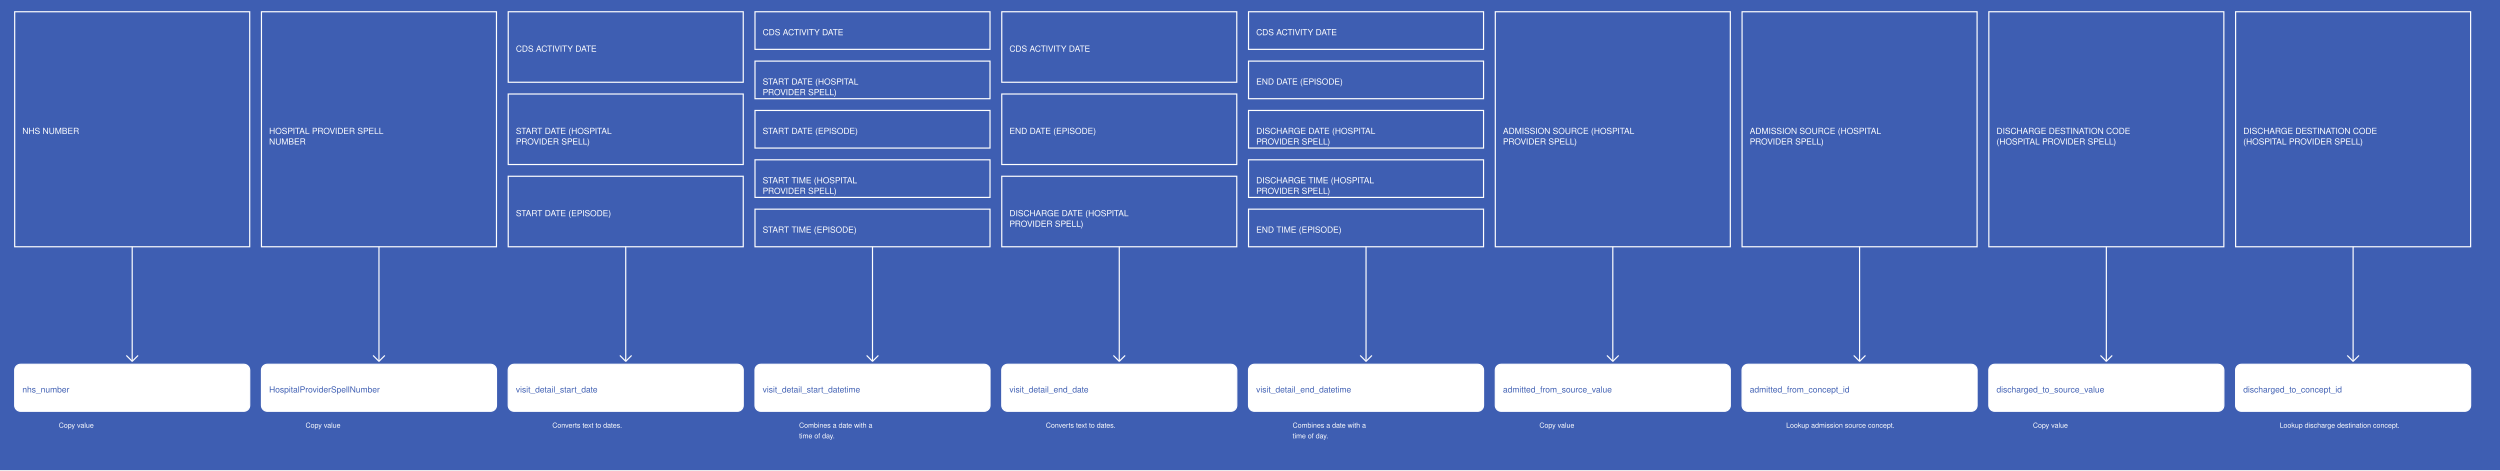
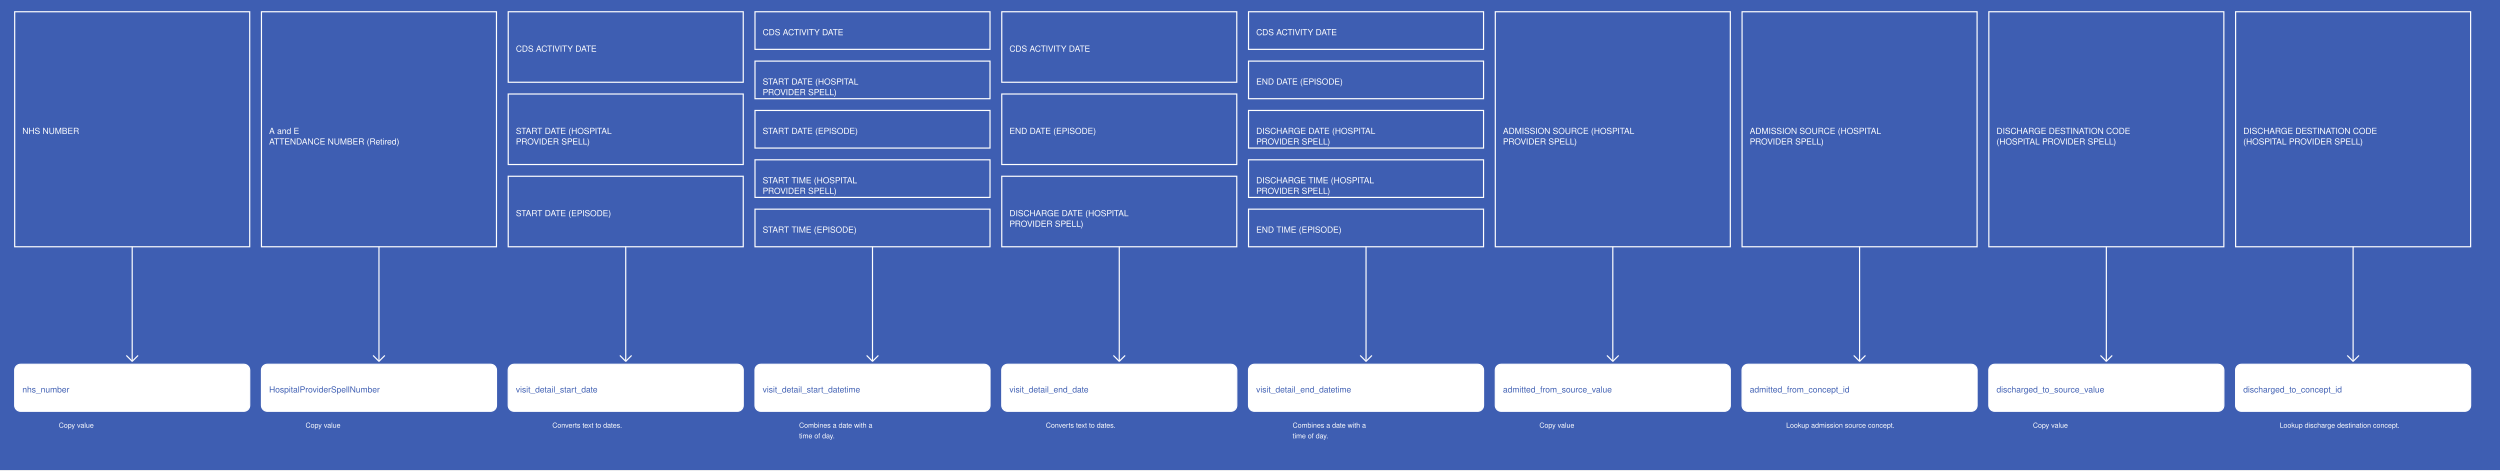
<svg xmlns="http://www.w3.org/2000/svg" width="4255" height="800">
  <rect width="100%" height="100%" fill="#3E5EB2" />
  <g>
    <rect x="25" y="20" width="400" height="400" fill="#3E5EB2" stroke="white" stroke-width="2" />
    <text x="38" y="228" fill="white" font-family="Helvetica" font-size="1.2em" text-anchor="start">NHS NUMBER</text>
  </g>
  <g>
    <line x1="225" y1="420" x2="225" y2="615" stroke="white" stroke-width="2" />
    <line x1="215" y1="605" x2="225" y2="615" stroke="white" stroke-width="2" />
    <line x1="235" y1="605" x2="225" y2="615" stroke="white" stroke-width="2" />
    <text x="100" y="728" fill="white" font-size="1em" font-family="Helvetica">Copy value</text>
  </g>
  <g>
    <rect x="25" y="620" width="400" height="80" fill="white" stroke="white" stroke-width="2" rx="10" />
    <text x="38" y="668" fill="#3E5EB2" font-family="Helvetica" font-size="1.2em" text-anchor="start">nhs_number</text>
  </g>
  <g>
    <rect x="445" y="20" width="400" height="400" fill="#3E5EB2" stroke="white" stroke-width="2" />
-     <text x="458" y="228" fill="white" font-family="Helvetica" font-size="1.2em" text-anchor="start">HOSPITAL PROVIDER SPELL</text>
-     <text x="458" y="246" fill="white" font-family="Helvetica" font-size="1.2em" text-anchor="start">NUMBER</text>
+     <text x="458" y="228" fill="white" font-family="Helvetica" font-size="1.2em" text-anchor="start">A and E</text>
+     <text x="458" y="246" fill="white" font-family="Helvetica" font-size="1.2em" text-anchor="start">ATTENDANCE NUMBER (Retired)</text>
  </g>
  <g>
    <line x1="645" y1="420" x2="645" y2="615" stroke="white" stroke-width="2" />
    <line x1="635" y1="605" x2="645" y2="615" stroke="white" stroke-width="2" />
    <line x1="655" y1="605" x2="645" y2="615" stroke="white" stroke-width="2" />
    <text x="520" y="728" fill="white" font-size="1em" font-family="Helvetica">Copy value</text>
  </g>
  <g>
    <rect x="445" y="620" width="400" height="80" fill="white" stroke="white" stroke-width="2" rx="10" />
    <text x="458" y="668" fill="#3E5EB2" font-family="Helvetica" font-size="1.2em" text-anchor="start">HospitalProviderSpellNumber</text>
  </g>
  <g>
    <rect x="865" y="20" width="400" height="120" fill="#3E5EB2" stroke="white" stroke-width="2" />
    <text x="878" y="88" fill="white" font-family="Helvetica" font-size="1.2em" text-anchor="start">CDS ACTIVITY DATE</text>
  </g>
  <g>
    <rect x="865" y="160" width="400" height="120" fill="#3E5EB2" stroke="white" stroke-width="2" />
    <text x="878" y="228" fill="white" font-family="Helvetica" font-size="1.2em" text-anchor="start">START DATE (HOSPITAL</text>
    <text x="878" y="246" fill="white" font-family="Helvetica" font-size="1.2em" text-anchor="start">PROVIDER SPELL)</text>
  </g>
  <g>
    <rect x="865" y="300" width="400" height="120" fill="#3E5EB2" stroke="white" stroke-width="2" />
    <text x="878" y="368" fill="white" font-family="Helvetica" font-size="1.2em" text-anchor="start">START DATE (EPISODE)</text>
  </g>
  <g>
    <line x1="1065" y1="420" x2="1065" y2="615" stroke="white" stroke-width="2" />
    <line x1="1055" y1="605" x2="1065" y2="615" stroke="white" stroke-width="2" />
    <line x1="1075" y1="605" x2="1065" y2="615" stroke="white" stroke-width="2" />
    <text x="940" y="728" fill="white" font-size="1em" font-family="Helvetica">Converts text to dates.</text>
  </g>
  <g>
    <rect x="865" y="620" width="400" height="80" fill="white" stroke="white" stroke-width="2" rx="10" />
    <text x="878" y="668" fill="#3E5EB2" font-family="Helvetica" font-size="1.2em" text-anchor="start">visit_detail_start_date</text>
  </g>
  <g>
    <rect x="1285" y="20" width="400" height="64" fill="#3E5EB2" stroke="white" stroke-width="2" />
    <text x="1298" y="60" fill="white" font-family="Helvetica" font-size="1.2em" text-anchor="start">CDS ACTIVITY DATE</text>
  </g>
  <g>
    <rect x="1285" y="104" width="400" height="64" fill="#3E5EB2" stroke="white" stroke-width="2" />
    <text x="1298" y="144" fill="white" font-family="Helvetica" font-size="1.2em" text-anchor="start">START DATE (HOSPITAL</text>
    <text x="1298" y="162" fill="white" font-family="Helvetica" font-size="1.2em" text-anchor="start">PROVIDER SPELL)</text>
  </g>
  <g>
    <rect x="1285" y="188" width="400" height="64" fill="#3E5EB2" stroke="white" stroke-width="2" />
    <text x="1298" y="228" fill="white" font-family="Helvetica" font-size="1.2em" text-anchor="start">START DATE (EPISODE)</text>
  </g>
  <g>
    <rect x="1285" y="272" width="400" height="64" fill="#3E5EB2" stroke="white" stroke-width="2" />
    <text x="1298" y="312" fill="white" font-family="Helvetica" font-size="1.2em" text-anchor="start">START TIME (HOSPITAL</text>
    <text x="1298" y="330" fill="white" font-family="Helvetica" font-size="1.2em" text-anchor="start">PROVIDER SPELL)</text>
  </g>
  <g>
    <rect x="1285" y="356" width="400" height="64" fill="#3E5EB2" stroke="white" stroke-width="2" />
    <text x="1298" y="396" fill="white" font-family="Helvetica" font-size="1.2em" text-anchor="start">START TIME (EPISODE)</text>
  </g>
  <g>
    <line x1="1485" y1="420" x2="1485" y2="615" stroke="white" stroke-width="2" />
    <line x1="1475" y1="605" x2="1485" y2="615" stroke="white" stroke-width="2" />
    <line x1="1495" y1="605" x2="1485" y2="615" stroke="white" stroke-width="2" />
    <text x="1360" y="728" fill="white" font-size="1em" font-family="Helvetica">Combines a date with a</text>
    <text x="1360" y="746" fill="white" font-size="1em" font-family="Helvetica">time of day.</text>
  </g>
  <g>
    <rect x="1285" y="620" width="400" height="80" fill="white" stroke="white" stroke-width="2" rx="10" />
    <text x="1298" y="668" fill="#3E5EB2" font-family="Helvetica" font-size="1.2em" text-anchor="start">visit_detail_start_datetime</text>
  </g>
  <g>
    <rect x="1705" y="20" width="400" height="120" fill="#3E5EB2" stroke="white" stroke-width="2" />
    <text x="1718" y="88" fill="white" font-family="Helvetica" font-size="1.2em" text-anchor="start">CDS ACTIVITY DATE</text>
  </g>
  <g>
    <rect x="1705" y="160" width="400" height="120" fill="#3E5EB2" stroke="white" stroke-width="2" />
    <text x="1718" y="228" fill="white" font-family="Helvetica" font-size="1.2em" text-anchor="start">END DATE (EPISODE)</text>
  </g>
  <g>
    <rect x="1705" y="300" width="400" height="120" fill="#3E5EB2" stroke="white" stroke-width="2" />
    <text x="1718" y="368" fill="white" font-family="Helvetica" font-size="1.2em" text-anchor="start">DISCHARGE DATE (HOSPITAL</text>
    <text x="1718" y="386" fill="white" font-family="Helvetica" font-size="1.2em" text-anchor="start">PROVIDER SPELL)</text>
  </g>
  <g>
    <line x1="1905" y1="420" x2="1905" y2="615" stroke="white" stroke-width="2" />
    <line x1="1895" y1="605" x2="1905" y2="615" stroke="white" stroke-width="2" />
    <line x1="1915" y1="605" x2="1905" y2="615" stroke="white" stroke-width="2" />
    <text x="1780" y="728" fill="white" font-size="1em" font-family="Helvetica">Converts text to dates.</text>
  </g>
  <g>
    <rect x="1705" y="620" width="400" height="80" fill="white" stroke="white" stroke-width="2" rx="10" />
    <text x="1718" y="668" fill="#3E5EB2" font-family="Helvetica" font-size="1.2em" text-anchor="start">visit_detail_end_date</text>
  </g>
  <g>
    <rect x="2125" y="20" width="400" height="64" fill="#3E5EB2" stroke="white" stroke-width="2" />
    <text x="2138" y="60" fill="white" font-family="Helvetica" font-size="1.2em" text-anchor="start">CDS ACTIVITY DATE</text>
  </g>
  <g>
    <rect x="2125" y="104" width="400" height="64" fill="#3E5EB2" stroke="white" stroke-width="2" />
    <text x="2138" y="144" fill="white" font-family="Helvetica" font-size="1.2em" text-anchor="start">END DATE (EPISODE)</text>
  </g>
  <g>
    <rect x="2125" y="188" width="400" height="64" fill="#3E5EB2" stroke="white" stroke-width="2" />
    <text x="2138" y="228" fill="white" font-family="Helvetica" font-size="1.2em" text-anchor="start">DISCHARGE DATE (HOSPITAL</text>
    <text x="2138" y="246" fill="white" font-family="Helvetica" font-size="1.2em" text-anchor="start">PROVIDER SPELL)</text>
  </g>
  <g>
    <rect x="2125" y="272" width="400" height="64" fill="#3E5EB2" stroke="white" stroke-width="2" />
    <text x="2138" y="312" fill="white" font-family="Helvetica" font-size="1.2em" text-anchor="start">DISCHARGE TIME (HOSPITAL</text>
    <text x="2138" y="330" fill="white" font-family="Helvetica" font-size="1.2em" text-anchor="start">PROVIDER SPELL)</text>
  </g>
  <g>
    <rect x="2125" y="356" width="400" height="64" fill="#3E5EB2" stroke="white" stroke-width="2" />
    <text x="2138" y="396" fill="white" font-family="Helvetica" font-size="1.2em" text-anchor="start">END TIME (EPISODE)</text>
  </g>
  <g>
    <line x1="2325" y1="420" x2="2325" y2="615" stroke="white" stroke-width="2" />
    <line x1="2315" y1="605" x2="2325" y2="615" stroke="white" stroke-width="2" />
    <line x1="2335" y1="605" x2="2325" y2="615" stroke="white" stroke-width="2" />
    <text x="2200" y="728" fill="white" font-size="1em" font-family="Helvetica">Combines a date with a</text>
    <text x="2200" y="746" fill="white" font-size="1em" font-family="Helvetica">time of day.</text>
  </g>
  <g>
    <rect x="2125" y="620" width="400" height="80" fill="white" stroke="white" stroke-width="2" rx="10" />
    <text x="2138" y="668" fill="#3E5EB2" font-family="Helvetica" font-size="1.2em" text-anchor="start">visit_detail_end_datetime</text>
  </g>
  <g>
    <rect x="2545" y="20" width="400" height="400" fill="#3E5EB2" stroke="white" stroke-width="2" />
    <text x="2558" y="228" fill="white" font-family="Helvetica" font-size="1.2em" text-anchor="start">ADMISSION SOURCE (HOSPITAL</text>
    <text x="2558" y="246" fill="white" font-family="Helvetica" font-size="1.2em" text-anchor="start">PROVIDER SPELL)</text>
  </g>
  <g>
    <line x1="2745" y1="420" x2="2745" y2="615" stroke="white" stroke-width="2" />
    <line x1="2735" y1="605" x2="2745" y2="615" stroke="white" stroke-width="2" />
    <line x1="2755" y1="605" x2="2745" y2="615" stroke="white" stroke-width="2" />
    <text x="2620" y="728" fill="white" font-size="1em" font-family="Helvetica">Copy value</text>
  </g>
  <g>
    <rect x="2545" y="620" width="400" height="80" fill="white" stroke="white" stroke-width="2" rx="10" />
    <text x="2558" y="668" fill="#3E5EB2" font-family="Helvetica" font-size="1.2em" text-anchor="start">admitted_from_source_value</text>
  </g>
  <g>
    <rect x="2965" y="20" width="400" height="400" fill="#3E5EB2" stroke="white" stroke-width="2" />
    <text x="2978" y="228" fill="white" font-family="Helvetica" font-size="1.2em" text-anchor="start">ADMISSION SOURCE (HOSPITAL</text>
    <text x="2978" y="246" fill="white" font-family="Helvetica" font-size="1.2em" text-anchor="start">PROVIDER SPELL)</text>
  </g>
  <g>
    <line x1="3165" y1="420" x2="3165" y2="615" stroke="white" stroke-width="2" />
    <line x1="3155" y1="605" x2="3165" y2="615" stroke="white" stroke-width="2" />
    <line x1="3175" y1="605" x2="3165" y2="615" stroke="white" stroke-width="2" />
    <text x="3040" y="728" fill="white" font-size="1em" font-family="Helvetica">Lookup admission source concept.</text>
  </g>
  <g>
    <rect x="2965" y="620" width="400" height="80" fill="white" stroke="white" stroke-width="2" rx="10" />
    <text x="2978" y="668" fill="#3E5EB2" font-family="Helvetica" font-size="1.2em" text-anchor="start">admitted_from_concept_id</text>
  </g>
  <g>
    <rect x="3385" y="20" width="400" height="400" fill="#3E5EB2" stroke="white" stroke-width="2" />
    <text x="3398" y="228" fill="white" font-family="Helvetica" font-size="1.2em" text-anchor="start">DISCHARGE DESTINATION CODE</text>
    <text x="3398" y="246" fill="white" font-family="Helvetica" font-size="1.2em" text-anchor="start">(HOSPITAL PROVIDER SPELL)</text>
  </g>
  <g>
    <line x1="3585" y1="420" x2="3585" y2="615" stroke="white" stroke-width="2" />
    <line x1="3575" y1="605" x2="3585" y2="615" stroke="white" stroke-width="2" />
    <line x1="3595" y1="605" x2="3585" y2="615" stroke="white" stroke-width="2" />
    <text x="3460" y="728" fill="white" font-size="1em" font-family="Helvetica">Copy value</text>
  </g>
  <g>
    <rect x="3385" y="620" width="400" height="80" fill="white" stroke="white" stroke-width="2" rx="10" />
    <text x="3398" y="668" fill="#3E5EB2" font-family="Helvetica" font-size="1.2em" text-anchor="start">discharged_to_source_value</text>
  </g>
  <g>
    <rect x="3805" y="20" width="400" height="400" fill="#3E5EB2" stroke="white" stroke-width="2" />
    <text x="3818" y="228" fill="white" font-family="Helvetica" font-size="1.2em" text-anchor="start">DISCHARGE DESTINATION CODE</text>
    <text x="3818" y="246" fill="white" font-family="Helvetica" font-size="1.2em" text-anchor="start">(HOSPITAL PROVIDER SPELL)</text>
  </g>
  <g>
    <line x1="4005" y1="420" x2="4005" y2="615" stroke="white" stroke-width="2" />
    <line x1="3995" y1="605" x2="4005" y2="615" stroke="white" stroke-width="2" />
    <line x1="4015" y1="605" x2="4005" y2="615" stroke="white" stroke-width="2" />
    <text x="3880" y="728" fill="white" font-size="1em" font-family="Helvetica">Lookup discharge destination concept.</text>
  </g>
  <g>
    <rect x="3805" y="620" width="400" height="80" fill="white" stroke="white" stroke-width="2" rx="10" />
    <text x="3818" y="668" fill="#3E5EB2" font-family="Helvetica" font-size="1.2em" text-anchor="start">discharged_to_concept_id</text>
  </g>
</svg>
